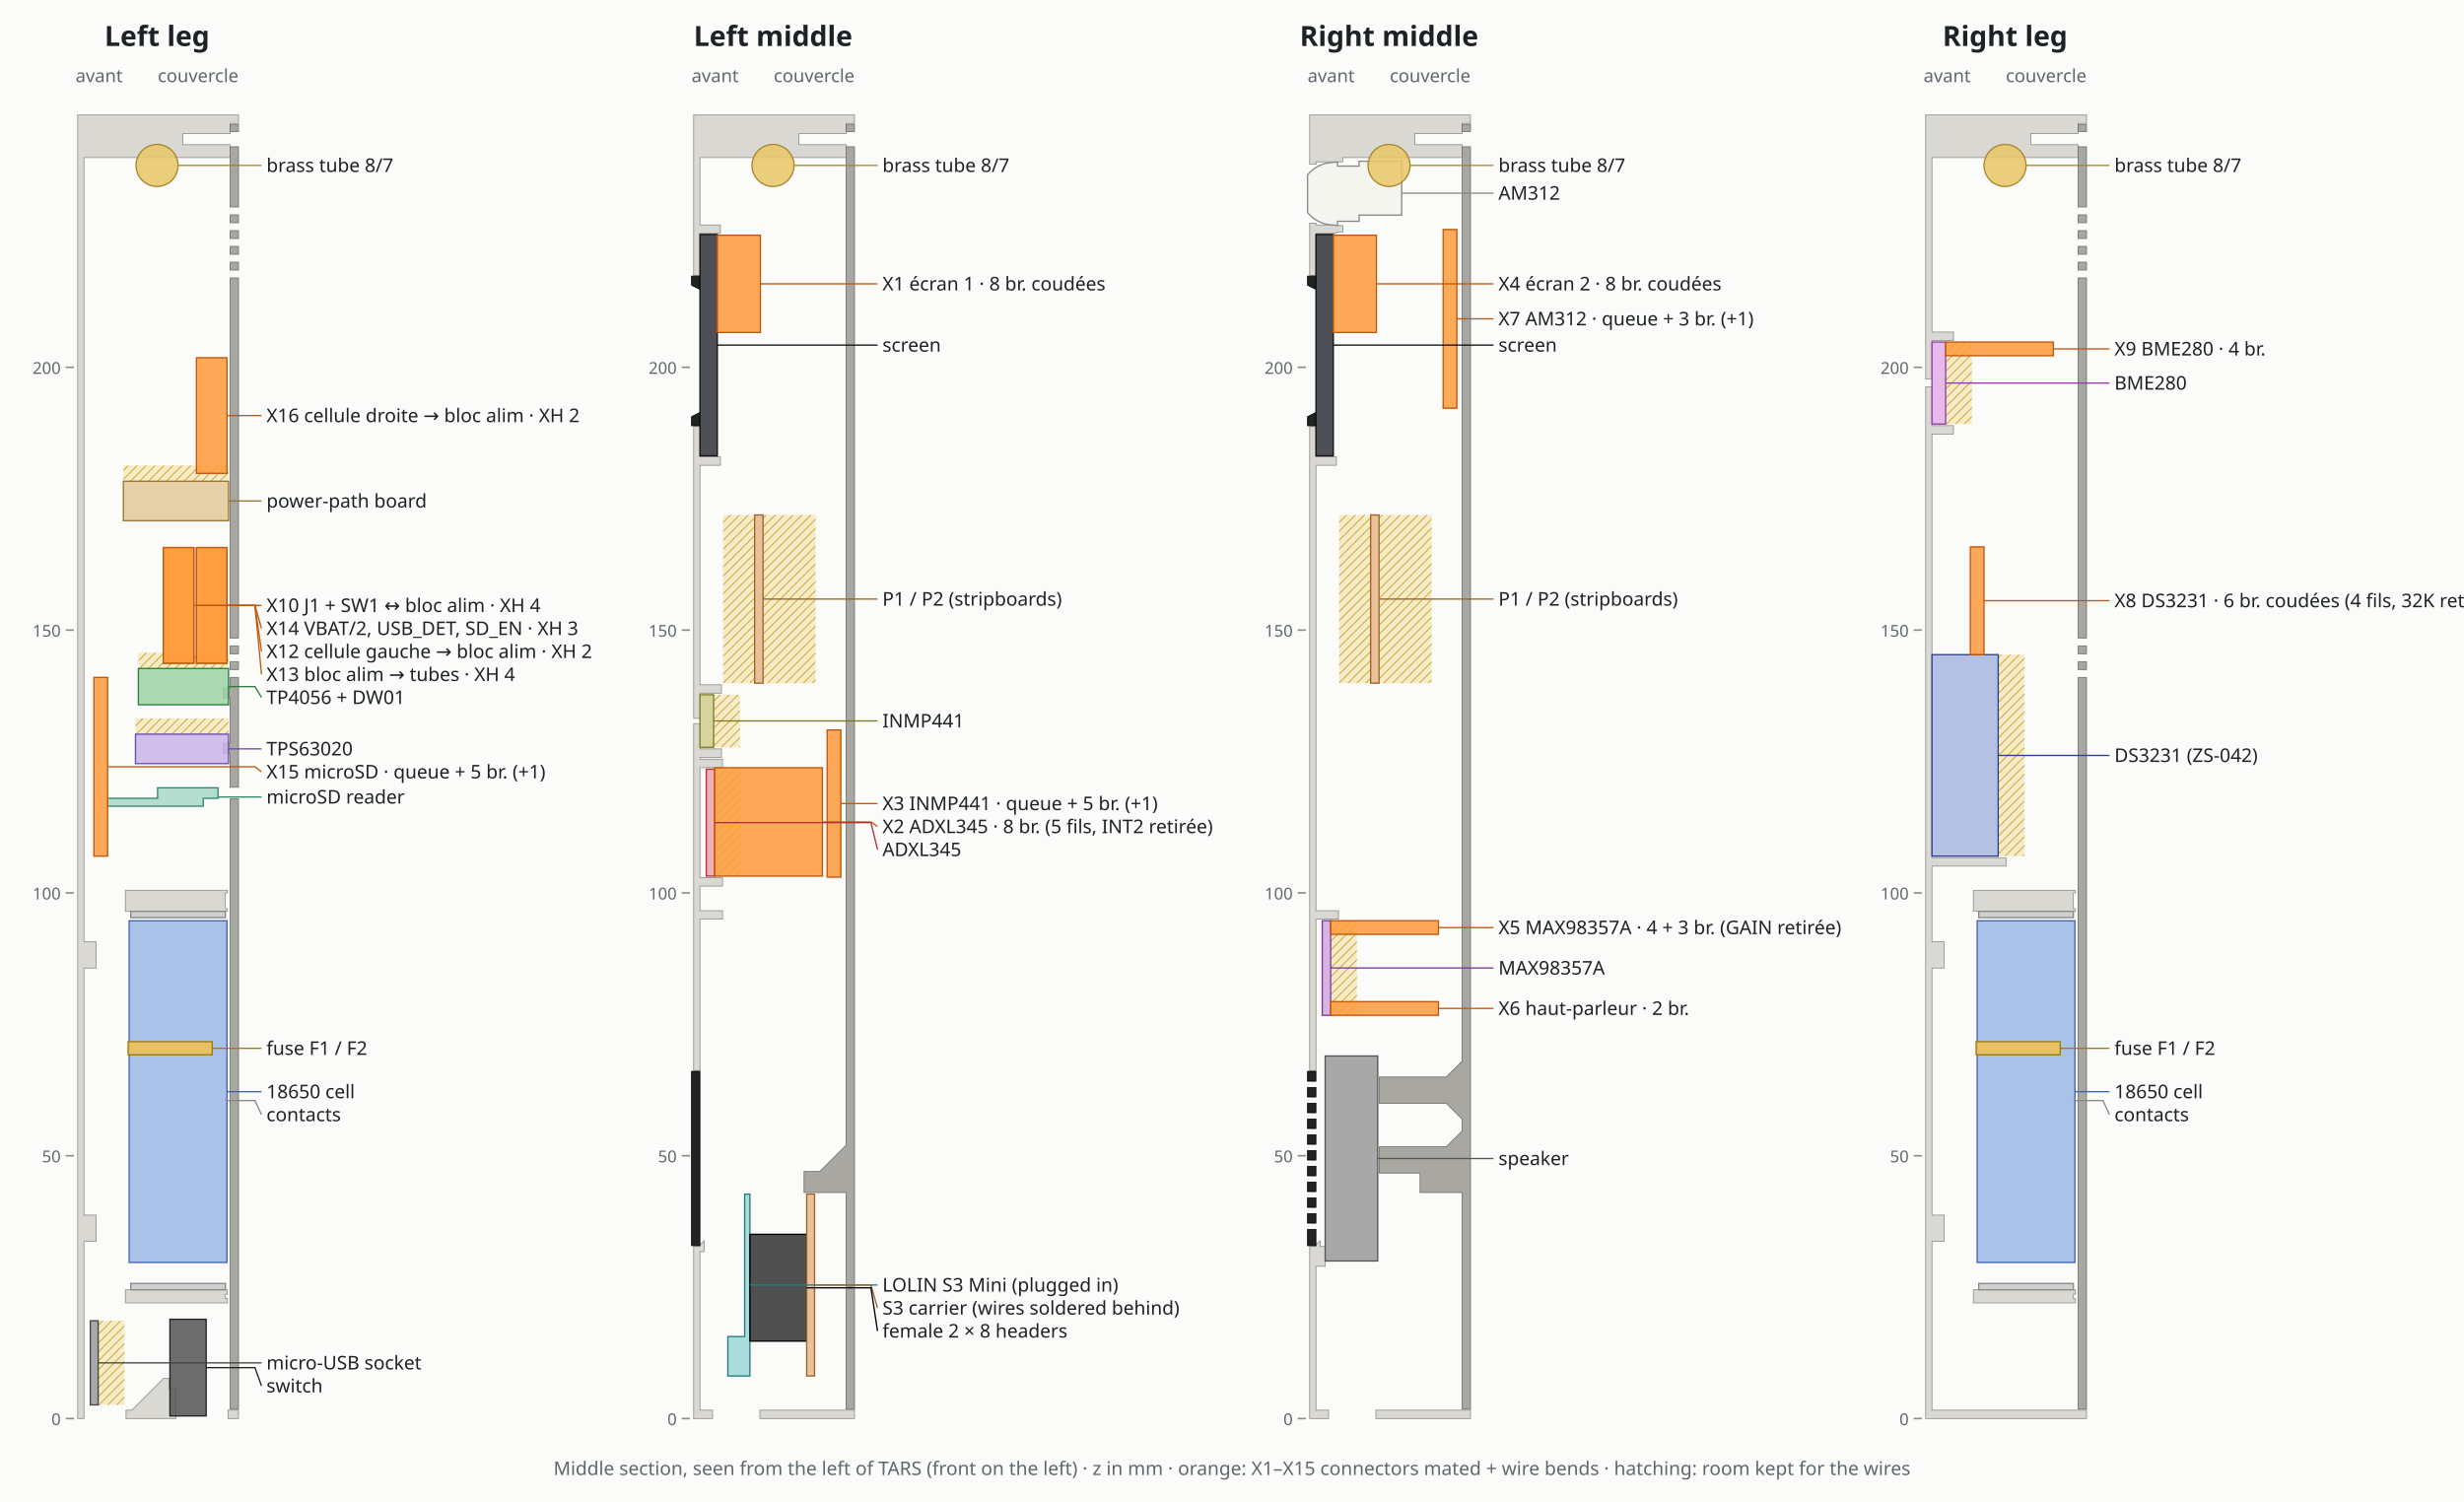
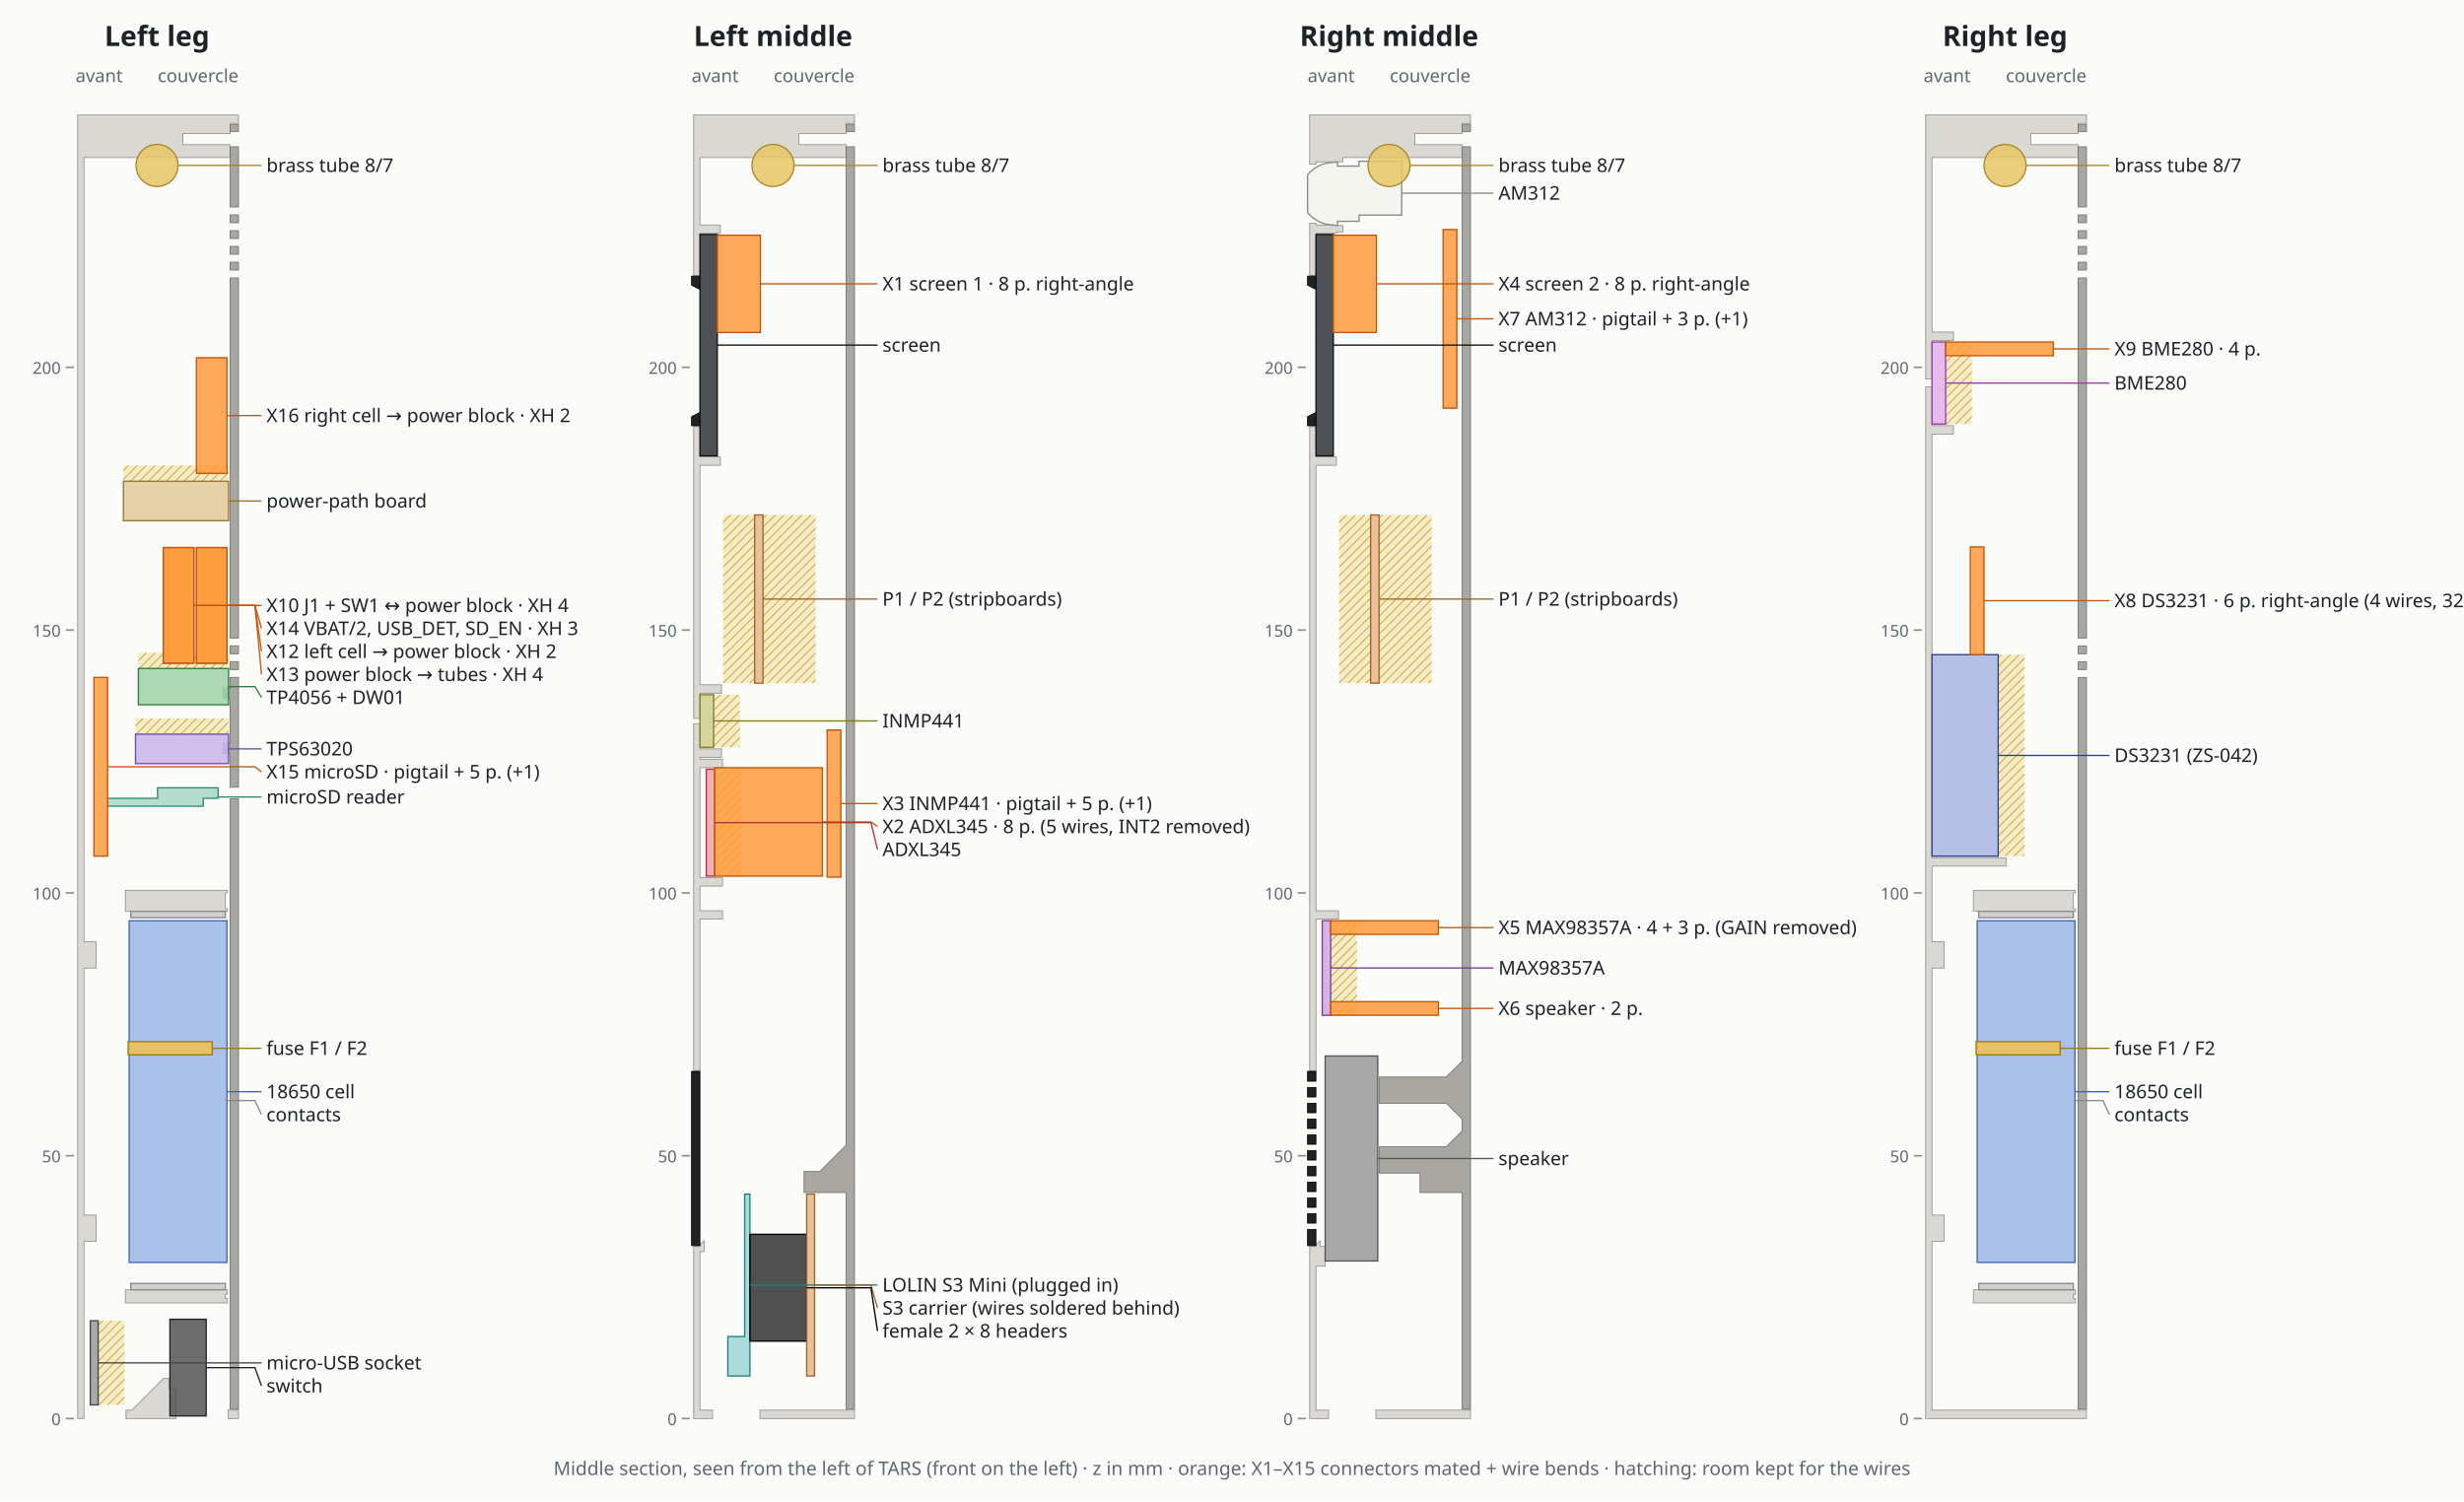
<svg xmlns="http://www.w3.org/2000/svg" viewBox="0 0 1500 914" width="1500" height="914" font-family="IBM Plex Sans, Segoe UI, sans-serif">
  <rect width="1500" height="914" fill="#fbfbf9" />
  <defs>
    <pattern id="hatch" width="1.2" height="1.2" patternUnits="userSpaceOnUse" patternTransform="rotate(45)">
      <rect width="1.2" height="1.2" fill="#f6ebc4" />
      <line x1="0" y1="0" x2="0" y2="1.2" stroke="#c9a640" stroke-width=".35" />
    </pattern>
  </defs>
  <text x="95.6" y="28" font-size="17" font-weight="600" text-anchor="middle" fill="#1d2226">Left leg</text>
  <text x="46" y="50" font-size="11" fill="#5e676d">avant</text>
  <text x="145.2" y="50" font-size="11" text-anchor="end" fill="#5e676d">couvercle</text>
  <g transform="translate(46,863.6) scale(3.2)">
    <path d=" M 0.4,-0 L 1.6,-0 L 1.6,-33.7 L 3.9,-33.7 L 3.9,-38.7 L 1.6,-38.7  L 1.6,-85.7 L 3.9,-85.7 L 3.9,-90.7 L 1.6,-90.7 L 1.6,-239.9 L 29.4,-239.9  L 29.4,-242.35 L 20.4,-242.35 L 20.4,-244.45 L 29.4,-244.45 L 29.4,-246.4 L 31,-246.4  L 31,-248 L 0.4,-248 z M 9.48,-22 L 28.89,-22 L 28.89,-22.85 L 28.5,-22.85 L 28.5,-23.65 L 28.89,-23.65  L 28.89,-24.5 L 9.48,-24.5 z M 9.48,-96.5 L 28.89,-96.5 L 28.89,-97 L 28.5,-97 L 28.5,-100 L 28.89,-100  L 28.89,-100.5 L 9.48,-100.5 z M 9.6,-0 L 19.1,-0 L 19.1,-1.61 L 19.1,-1.61 L 19.1,-5.65 L 17.75,-5.65  L 17.75,-7.64 L 16.75,-7.64 L 16.75,-7.64 L 10.7,-1.6 L 9.6,-1.6 z M 29,-0 L 31,-0 L 31,-1.6 L 29,-1.6 z " fill="#d9d8d3" stroke="#8e8c86" stroke-width="0.15" fill-rule="evenodd" />
    <path d=" M 28.1,-126.5 L 29.4,-126.5 L 29.4,-120.1 L 31,-120.1 L 31,-141 L 29.4,-141  L 29.4,-139 L 28.1,-139 L 28.1,-137 L 29.4,-137 L 29.4,-128.5 L 28.1,-128.5  z M 29.4,-1.8 L 31,-1.8 L 31,-117.9 L 29.4,-117.9 z M 29.4,-142.5 L 31,-142.5 L 31,-144 L 29.4,-144 z M 29.4,-145.5 L 31,-145.5 L 31,-147 L 29.4,-147 z M 29.4,-148.5 L 31,-148.5 L 31,-217 L 29.4,-217 z M 29.4,-218.5 L 31,-218.5 L 31,-220 L 29.4,-220 z M 29.4,-221.5 L 31,-221.5 L 31,-223 L 29.4,-223 z M 29.4,-224.5 L 31,-224.5 L 31,-226 L 29.4,-226 z M 29.4,-227.5 L 31,-227.5 L 31,-229 L 29.4,-229 z M 29.4,-230.5 L 31,-230.5 L 31,-241.95 L 29.4,-241.95 z M 29.4,-244.85 L 31,-244.85 L 31,-246.2 L 29.4,-246.2 z " fill="#a9a7a1" stroke="#6e6c66" stroke-width="0.15" fill-rule="evenodd" />
    <path d=" M 29.1,-181.32 L 9.1,-181.32 L 9.1,-178.32 L 29.1,-178.32 z M 29.1,-145.7 L 11.95,-145.7 L 11.95,-142.7 L 29.1,-142.7 z M 29.1,-133.2 L 11.4,-133.2 L 11.4,-130.2 L 29.1,-130.2 z M 9.3,-18.6 L 4.3,-18.6 L 4.3,-2.6 L 9.3,-2.6 z " fill="url(#hatch)" stroke="none" stroke-width="0.15" fill-rule="evenodd" />
    <path d=" M 28.8,-94.7 L 10.2,-94.7 L 10.2,-29.7 L 28.8,-29.7 z " fill="#9db7e8" fill-opacity=".85" stroke="#3d64b0" stroke-width="0.25" fill-rule="evenodd" />
    <path d=" M 28.5,-96.5 L 10.5,-96.5 L 10.5,-95.3 L 28.5,-95.3 z M 28.5,-25.7 L 10.5,-25.7 L 10.5,-24.5 L 28.5,-24.5 z " fill="#c9c9c9" fill-opacity=".85" stroke="#888" stroke-width="0.25" fill-rule="evenodd" />
    <path d=" M 29.1,-142.7 L 11.95,-142.7 L 11.95,-135.8 L 29.1,-135.8 z " fill="#9fd3a5" fill-opacity=".85" stroke="#2e7d3a" stroke-width="0.25" fill-rule="evenodd" />
    <path d=" M 29.1,-178.32 L 9.1,-178.32 L 9.1,-170.82 L 29.1,-170.82 z " fill="#e3c99a" fill-opacity=".85" stroke="#9a7432" stroke-width="0.25" fill-rule="evenodd" />
    <path d=" M 24.85,-18.89 L 17.95,-18.89 L 17.95,-0.5 L 24.85,-0.5 z " fill="#555" fill-opacity=".85" stroke="#222" stroke-width="0.25" fill-rule="evenodd" />
    <path d=" M 24.3,-118 L 27.1,-118 L 27.1,-120 L 15.6,-120 L 15.6,-118 L 6.1,-118  L 6.1,-116.5 L 24.3,-116.5 z " fill="#a8d8c8" fill-opacity=".85" stroke="#2f8a6c" stroke-width="0.25" fill-rule="evenodd" />
    <path d=" M 29.1,-130.2 L 11.4,-130.2 L 11.4,-124.6 L 29.1,-124.6 z " fill="#c9b5e8" fill-opacity=".85" stroke="#6b4bb0" stroke-width="0.25" fill-rule="evenodd" />
    <path d=" M 26,-71.7 L 10,-71.7 L 10,-69.2 L 26,-69.2 z " fill="#f2c14e" fill-opacity=".85" stroke="#a07a10" stroke-width="0.25" fill-rule="evenodd" />
    <path d=" M 4.3,-18.6 L 2.8,-18.6 L 2.8,-2.6 L 4.3,-2.6 z " fill="#9a9a9a" fill-opacity=".85" stroke="#444" stroke-width="0.25" fill-rule="evenodd" />
    <path d=" M 16.022,-234.434 L 16.535,-234.536 L 17.031,-234.704 L 17.5,-234.936 L 17.935,-235.227 L 18.328,-235.572  L 18.673,-235.965 L 18.964,-236.4 L 19.195,-236.869 L 19.364,-237.365 L 19.466,-237.878 L 19.5,-238.4  L 19.466,-238.922 L 19.364,-239.435 L 19.195,-239.931 L 18.964,-240.4 L 18.673,-240.835 L 18.328,-241.228  L 17.935,-241.573 L 17.5,-241.864 L 17.031,-242.096 L 16.535,-242.264 L 16.022,-242.366 L 15.5,-242.4  L 14.978,-242.366 L 14.465,-242.264 L 13.969,-242.096 L 13.5,-241.864 L 13.065,-241.573 L 12.672,-241.228  L 12.327,-240.835 L 12.036,-240.4 L 11.805,-239.931 L 11.636,-239.435 L 11.534,-238.922 L 11.5,-238.4  L 11.534,-237.878 L 11.636,-237.365 L 11.805,-236.869 L 12.036,-236.4 L 12.327,-235.965 L 12.672,-235.572  L 13.065,-235.227 L 13.5,-234.936 L 13.969,-234.704 L 14.465,-234.536 L 14.978,-234.434 L 15.5,-234.4  z " fill="#e8c766" fill-opacity=".85" stroke="#a8862a" stroke-width="0.25" fill-rule="evenodd" />
    <path d=" M 22.5,-165.7 L 16.7,-165.7 L 16.7,-143.7 L 22.5,-143.7 z " fill="#ff9b3d" fill-opacity=".85" stroke="#c2560a" stroke-width="0.25" fill-rule="evenodd" />
    <path d=" M 28.8,-165.7 L 23,-165.7 L 23,-143.7 L 28.8,-143.7 z " fill="#ff9b3d" fill-opacity=".85" stroke="#c2560a" stroke-width="0.25" fill-rule="evenodd" />
    <path d=" M 28.8,-165.7 L 23,-165.7 L 23,-143.7 L 28.8,-143.7 z " fill="#ff9b3d" fill-opacity=".85" stroke="#c2560a" stroke-width="0.25" fill-rule="evenodd" />
    <path d=" M 22.5,-165.7 L 16.7,-165.7 L 16.7,-143.7 L 22.5,-143.7 z " fill="#ff9b3d" fill-opacity=".85" stroke="#c2560a" stroke-width="0.25" fill-rule="evenodd" />
    <path d=" M 28.8,-201.82 L 23,-201.82 L 23,-179.82 L 28.8,-179.82 z " fill="#ff9b3d" fill-opacity=".85" stroke="#c2560a" stroke-width="0.25" fill-rule="evenodd" />
    <path d=" M 6.1,-141 L 3.5,-141 L 3.5,-107 L 6.1,-107 z " fill="#ff9b3d" fill-opacity=".85" stroke="#c2560a" stroke-width="0.25" fill-rule="evenodd" />
  </g>
  <line x1="40" y1="863.6" x2="45" y2="863.6" stroke="#8e8c86" />
  <text x="37" y="867.6" font-size="10" text-anchor="end" fill="#5e676d">0</text>
  <line x1="40" y1="703.6" x2="45" y2="703.6" stroke="#8e8c86" />
  <text x="37" y="707.6" font-size="10" text-anchor="end" fill="#5e676d">50</text>
  <line x1="40" y1="543.6" x2="45" y2="543.6" stroke="#8e8c86" />
  <text x="37" y="547.6" font-size="10" text-anchor="end" fill="#5e676d">100</text>
  <line x1="40" y1="383.6" x2="45" y2="383.6" stroke="#8e8c86" />
  <text x="37" y="387.6" font-size="10" text-anchor="end" fill="#5e676d">150</text>
  <line x1="40" y1="223.6" x2="45" y2="223.6" stroke="#8e8c86" />
  <text x="37" y="227.6" font-size="10" text-anchor="end" fill="#5e676d">200</text>
  <polyline points="108.4,100.7 155.2,100.7 159.2,100.7" fill="none" stroke="#a8862a" stroke-width=".8" />
  <text x="162.2" y="104.7" font-size="11.5" fill="#1d2226">brass tube 8/7</text>
  <polyline points="138.2,253.0 155.2,253.0 159.2,253.0" fill="none" stroke="#c2560a" stroke-width=".8" />
-   <text x="162.2" y="257.0" font-size="11.5" fill="#1d2226">X16 cellule droite → bloc alim · XH 2</text>
+   <text x="162.2" y="257.0" font-size="11.5" fill="#1d2226">X16 right cell → power block · XH 2</text>
  <polyline points="139.1,305.0 155.2,305.0 159.2,305.0" fill="none" stroke="#9a7432" stroke-width=".8" />
  <text x="162.2" y="309.0" font-size="11.5" fill="#1d2226">power-path board</text>
  <polyline points="118.0,368.6 155.2,368.6 159.2,368.6" fill="none" stroke="#c2560a" stroke-width=".8" />
-   <text x="162.2" y="372.6" font-size="11.5" fill="#1d2226">X10 J1 + SW1 ↔ bloc alim · XH 4</text>
+   <text x="162.2" y="372.6" font-size="11.5" fill="#1d2226">X10 J1 + SW1 ↔ power block · XH 4</text>
  <polyline points="118.0,368.6 155.2,368.6 159.2,382.6" fill="none" stroke="#c2560a" stroke-width=".8" />
  <text x="162.2" y="386.6" font-size="11.5" fill="#1d2226">X14 VBAT/2, USB_DET, SD_EN · XH 3</text>
  <polyline points="138.2,368.6 155.2,368.6 159.2,396.6" fill="none" stroke="#c2560a" stroke-width=".8" />
-   <text x="162.2" y="400.6" font-size="11.5" fill="#1d2226">X12 cellule gauche → bloc alim · XH 2</text>
+   <text x="162.2" y="400.6" font-size="11.5" fill="#1d2226">X12 left cell → power block · XH 2</text>
  <polyline points="138.2,368.6 155.2,368.6 159.2,410.6" fill="none" stroke="#c2560a" stroke-width=".8" />
-   <text x="162.2" y="414.6" font-size="11.5" fill="#1d2226">X13 bloc alim → tubes · XH 4</text>
+   <text x="162.2" y="414.6" font-size="11.5" fill="#1d2226">X13 power block → tubes · XH 4</text>
  <polyline points="139.1,418.0 155.2,418.0 159.2,424.6" fill="none" stroke="#2e7d3a" stroke-width=".8" />
  <text x="162.2" y="428.6" font-size="11.5" fill="#1d2226">TP4056 + DW01</text>
  <polyline points="139.1,455.9 155.2,455.9 159.2,455.9" fill="none" stroke="#6b4bb0" stroke-width=".8" />
  <text x="162.2" y="459.9" font-size="11.5" fill="#1d2226">TPS63020</text>
  <polyline points="65.5,466.8 155.2,466.8 159.2,469.9" fill="none" stroke="#c2560a" stroke-width=".8" />
-   <text x="162.2" y="473.9" font-size="11.5" fill="#1d2226">X15 microSD · queue + 5 br. (+1)</text>
+   <text x="162.2" y="473.9" font-size="11.5" fill="#1d2226">X15 microSD · pigtail + 5 p. (+1)</text>
  <polyline points="132.7,485.2 155.2,485.2 159.2,485.2" fill="none" stroke="#2f8a6c" stroke-width=".8" />
  <text x="162.2" y="489.2" font-size="11.5" fill="#1d2226">microSD reader</text>
  <polyline points="129.2,638.2 155.2,638.2 159.2,638.2" fill="none" stroke="#a07a10" stroke-width=".8" />
  <text x="162.2" y="642.2" font-size="11.5" fill="#1d2226">fuse F1 / F2</text>
  <polyline points="138.2,664.6 155.2,664.6 159.2,664.6" fill="none" stroke="#3d64b0" stroke-width=".8" />
  <text x="162.2" y="668.6" font-size="11.5" fill="#1d2226">18650 cell</text>
  <polyline points="137.2,670.0 155.2,670.0 159.2,678.6" fill="none" stroke="#888" stroke-width=".8" />
  <text x="162.2" y="682.6" font-size="11.5" fill="#1d2226">contacts</text>
  <polyline points="59.8,829.7 155.2,829.7 159.2,829.7" fill="none" stroke="#444" stroke-width=".8" />
  <text x="162.2" y="833.7" font-size="11.5" fill="#1d2226">micro-USB socket</text>
  <polyline points="125.5,832.6 155.2,832.6 159.2,843.7" fill="none" stroke="#222" stroke-width=".8" />
  <text x="162.2" y="847.7" font-size="11.5" fill="#1d2226">switch</text>
  <text x="470.6" y="28" font-size="17" font-weight="600" text-anchor="middle" fill="#1d2226">Left middle</text>
  <text x="421" y="50" font-size="11" fill="#5e676d">avant</text>
  <text x="520.2" y="50" font-size="11" text-anchor="end" fill="#5e676d">couvercle</text>
  <g transform="translate(421,863.6) scale(3.2)">
    <path d=" M 0.4,-0 L 4,-0 L 4,-1.6 L 1.6,-1.6 L 1.6,-31.736 L 2.39,-31.736  L 2.39,-33.836 L 1.6,-33.046 L 1.6,-32.736 L 0.4,-32.736 z M 0.4,-66.216 L 1.6,-66.216 L 1.6,-95.016 L 5.89,-95.016 L 5.89,-96.616 L 1.6,-96.616  L 1.6,-101.3 L 5.89,-101.3 L 5.89,-102.9 L 1.6,-102.9 L 1.6,-123.84 L 5.89,-123.84  L 5.89,-125.44 L 1.6,-125.44 L 1.6,-125.804 L 5.69,-125.804 L 5.69,-127.404 L 1.6,-127.404  L 1.6,-132.204 L 0.4,-132.204 z M 0.4,-133.204 L 1.6,-133.204 L 1.6,-138.004 L 5.69,-138.004 L 5.69,-139.604 L 1.6,-139.604  L 1.6,-181.352 L 5.49,-181.352 L 5.49,-182.952 L 1.6,-182.952 L 1.6,-188.728 L 0.4,-188.728  z M 0.4,-217.496 L 1.6,-217.496 L 1.6,-225.472 L 5.49,-225.472 L 5.49,-227.072 L 1.6,-227.072  L 1.6,-239.9 L 29.4,-239.9 L 29.4,-242.35 L 20.4,-242.35 L 20.4,-244.45 L 29.4,-244.45  L 29.4,-246.4 L 31,-246.4 L 31,-248 L 0.4,-248 z M 13,-0 L 31,-0 L 31,-1.6 L 13,-1.6 z " fill="#d9d8d3" stroke="#8e8c86" stroke-width="0.15" fill-rule="evenodd" />
    <path d=" M 21.4,-43 L 29.4,-43 L 29.4,-1.8 L 31,-1.8 L 31,-241.95 L 29.4,-241.95  L 29.4,-52 L 29.39,-52 L 24.4,-47.01 L 24.4,-47 L 21.4,-47 z M 29.4,-244.85 L 31,-244.85 L 31,-246.2 L 29.4,-246.2 z " fill="#a9a7a1" stroke="#6e6c66" stroke-width="0.15" fill-rule="evenodd" />
    <path d=" M 7.24792e-07,-32.886 L 1.59,-32.886 L 1.59,-66.066 L 7.24792e-07,-66.066 z M 7.24792e-07,-188.878 L 1.59,-188.878 L 1.59,-191.402 L 7.24792e-07,-190.612 z M 7.24792e-07,-215.612 L 1.59,-214.822 L 1.59,-217.346 L 7.24792e-07,-217.346 z " fill="#222" stroke="#000" stroke-width="0.15" fill-rule="evenodd" />
    <path d=" M 12,-171.904 L 6,-171.904 L 6,-139.904 L 12,-139.904 z M 23.6,-171.904 L 13.6,-171.904 L 13.6,-139.904 L 23.6,-139.904 z M 9.2,-137.704 L 4.2,-137.704 L 4.2,-127.704 L 9.2,-127.704 z M 9.4,-123.54 L 4.4,-123.54 L 4.4,-103.2 L 9.4,-103.2 z " fill="url(#hatch)" stroke="none" stroke-width="0.15" fill-rule="evenodd" />
    <path d=" M 4.9,-225.272 L 1.6,-225.272 L 1.6,-183.152 L 4.9,-183.152 z " fill="#30343a" fill-opacity=".85" stroke="#111" stroke-width="0.25" fill-rule="evenodd" />
    <path d=" M 11.1,-42.7 L 10.1,-42.7 L 10.1,-15.6 L 6.9,-15.6 L 6.9,-8.1 L 11.1,-8.1  z " fill="#9ed6d6" fill-opacity=".85" stroke="#1f7f80" stroke-width="0.25" fill-rule="evenodd" />
    <path d=" M 21.9,-35.05 L 11.1,-35.05 L 11.1,-14.73 L 21.9,-14.73 z " fill="#333" fill-opacity=".85" stroke="#000" stroke-width="0.25" fill-rule="evenodd" />
    <path d=" M 23.4,-42.7 L 21.9,-42.7 L 21.9,-8.1 L 23.4,-8.1 z " fill="#e6b98a" fill-opacity=".85" stroke="#a0622a" stroke-width="0.25" fill-rule="evenodd" />
    <path d=" M 13.6,-171.904 L 12,-171.904 L 12,-139.904 L 13.6,-139.904 z " fill="#e6b98a" fill-opacity=".85" stroke="#a0622a" stroke-width="0.25" fill-rule="evenodd" />
    <path d=" M 4.4,-123.54 L 2.8,-123.54 L 2.8,-103.2 L 4.4,-103.2 z " fill="#f0a3a8" fill-opacity=".85" stroke="#b0303b" stroke-width="0.25" fill-rule="evenodd" />
    <path d=" M 4.2,-137.704 L 1.6,-137.704 L 1.6,-127.704 L 4.2,-127.704 z " fill="#cfd08f" fill-opacity=".85" stroke="#7c7d1f" stroke-width="0.25" fill-rule="evenodd" />
    <path d=" M 16.022,-234.434 L 16.535,-234.536 L 17.031,-234.704 L 17.5,-234.936 L 17.935,-235.227 L 18.328,-235.572  L 18.673,-235.965 L 18.964,-236.4 L 19.195,-236.869 L 19.364,-237.365 L 19.466,-237.878 L 19.5,-238.4  L 19.466,-238.922 L 19.364,-239.435 L 19.195,-239.931 L 18.964,-240.4 L 18.673,-240.835 L 18.328,-241.228  L 17.935,-241.573 L 17.5,-241.864 L 17.031,-242.096 L 16.535,-242.264 L 16.022,-242.366 L 15.5,-242.4  L 14.978,-242.366 L 14.465,-242.264 L 13.969,-242.096 L 13.5,-241.864 L 13.065,-241.573 L 12.672,-241.228  L 12.327,-240.835 L 12.036,-240.4 L 11.805,-239.931 L 11.636,-239.435 L 11.534,-238.922 L 11.5,-238.4  L 11.534,-237.878 L 11.636,-237.365 L 11.805,-236.869 L 12.036,-236.4 L 12.327,-235.965 L 12.672,-235.572  L 13.065,-235.227 L 13.5,-234.936 L 13.969,-234.704 L 14.465,-234.536 L 14.978,-234.434 L 15.5,-234.4  z " fill="#e8c766" fill-opacity=".85" stroke="#a8862a" stroke-width="0.25" fill-rule="evenodd" />
    <path d=" M 13.1,-225.122 L 4.9,-225.122 L 4.9,-206.622 L 13.1,-206.622 z " fill="#ff9b3d" fill-opacity=".85" stroke="#c2560a" stroke-width="0.25" fill-rule="evenodd" />
    <path d=" M 24.9,-123.82 L 4.4,-123.82 L 4.4,-103.2 L 24.9,-103.2 z " fill="#ff9b3d" fill-opacity=".85" stroke="#c2560a" stroke-width="0.25" fill-rule="evenodd" />
    <path d=" M 28.4,-131 L 25.8,-131 L 25.8,-103 L 28.4,-103 z " fill="#ff9b3d" fill-opacity=".85" stroke="#c2560a" stroke-width="0.25" fill-rule="evenodd" />
  </g>
  <line x1="415" y1="863.6" x2="420" y2="863.6" stroke="#8e8c86" />
  <text x="412" y="867.6" font-size="10" text-anchor="end" fill="#5e676d">0</text>
  <line x1="415" y1="703.6" x2="420" y2="703.6" stroke="#8e8c86" />
  <text x="412" y="707.6" font-size="10" text-anchor="end" fill="#5e676d">50</text>
  <line x1="415" y1="543.6" x2="420" y2="543.6" stroke="#8e8c86" />
  <text x="412" y="547.6" font-size="10" text-anchor="end" fill="#5e676d">100</text>
  <line x1="415" y1="383.6" x2="420" y2="383.6" stroke="#8e8c86" />
  <text x="412" y="387.6" font-size="10" text-anchor="end" fill="#5e676d">150</text>
  <line x1="415" y1="223.6" x2="420" y2="223.6" stroke="#8e8c86" />
  <text x="412" y="227.6" font-size="10" text-anchor="end" fill="#5e676d">200</text>
  <polyline points="483.4,100.7 530.2,100.7 534.2,100.7" fill="none" stroke="#a8862a" stroke-width=".8" />
  <text x="537.2" y="104.7" font-size="11.5" fill="#1d2226">brass tube 8/7</text>
  <polyline points="462.9,172.8 530.2,172.8 534.2,172.8" fill="none" stroke="#c2560a" stroke-width=".8" />
-   <text x="537.2" y="176.8" font-size="11.5" fill="#1d2226">X1 écran 1 · 8 br. coudées</text>
+   <text x="537.2" y="176.8" font-size="11.5" fill="#1d2226">X1 screen 1 · 8 p. right-angle</text>
  <polyline points="436.7,210.1 530.2,210.1 534.2,210.1" fill="none" stroke="#111" stroke-width=".8" />
  <text x="537.2" y="214.1" font-size="11.5" fill="#1d2226">screen</text>
  <polyline points="464.5,364.7 530.2,364.7 534.2,364.7" fill="none" stroke="#a0622a" stroke-width=".8" />
  <text x="537.2" y="368.7" font-size="11.5" fill="#1d2226">P1 / P2 (stripboards)</text>
  <polyline points="434.4,438.9 530.2,438.9 534.2,438.9" fill="none" stroke="#7c7d1f" stroke-width=".8" />
  <text x="537.2" y="442.9" font-size="11.5" fill="#1d2226">INMP441</text>
  <polyline points="511.9,489.2 530.2,489.2 534.2,489.2" fill="none" stroke="#c2560a" stroke-width=".8" />
-   <text x="537.2" y="493.2" font-size="11.5" fill="#1d2226">X3 INMP441 · queue + 5 br. (+1)</text>
+   <text x="537.2" y="493.2" font-size="11.5" fill="#1d2226">X3 INMP441 · pigtail + 5 p. (+1)</text>
  <polyline points="500.7,500.4 530.2,500.4 534.2,503.2" fill="none" stroke="#c2560a" stroke-width=".8" />
-   <text x="537.2" y="507.2" font-size="11.5" fill="#1d2226">X2 ADXL345 · 8 br. (5 fils, INT2 retirée)</text>
+   <text x="537.2" y="507.2" font-size="11.5" fill="#1d2226">X2 ADXL345 · 8 p. (5 wires, INT2 removed)</text>
  <polyline points="435.1,500.8 530.2,500.8 534.2,517.2" fill="none" stroke="#b0303b" stroke-width=".8" />
  <text x="537.2" y="521.2" font-size="11.5" fill="#1d2226">ADXL345</text>
  <polyline points="456.5,782.3 530.2,782.3 534.2,782.3" fill="none" stroke="#1f7f80" stroke-width=".8" />
  <text x="537.2" y="786.3" font-size="11.5" fill="#1d2226">LOLIN S3 Mini (plugged in)</text>
  <polyline points="495.9,782.3 530.2,782.3 534.2,796.3" fill="none" stroke="#a0622a" stroke-width=".8" />
  <text x="537.2" y="800.3" font-size="11.5" fill="#1d2226">S3 carrier (wires soldered behind)</text>
  <polyline points="491.1,784.0 530.2,784.0 534.2,810.3" fill="none" stroke="#000" stroke-width=".8" />
  <text x="537.2" y="814.3" font-size="11.5" fill="#1d2226">female 2 × 8 headers</text>
  <text x="845.6" y="28" font-size="17" font-weight="600" text-anchor="middle" fill="#1d2226">Right middle</text>
  <text x="796" y="50" font-size="11" fill="#5e676d">avant</text>
  <text x="895.2" y="50" font-size="11" text-anchor="end" fill="#5e676d">couvercle</text>
  <g transform="translate(796,863.6) scale(3.2)">
    <path d=" M 0.4,-0 L 4,-0 L 4,-1.6 L 1.6,-1.6 L 1.6,-28.976 L 3.35,-28.976  L 3.35,-32.736 L 2.39,-32.736 L 2.39,-33.836 L 1.6,-33.046 L 1.6,-32.736 L 0.4,-32.736  z M 0.4,-66.216 L 1.6,-66.216 L 1.6,-95.016 L 5.89,-95.016 L 5.89,-96.616 L 1.6,-96.616  L 1.6,-181.352 L 5.49,-181.352 L 5.49,-182.952 L 1.6,-182.952 L 1.6,-188.728 L 0.4,-188.728  z M 0.4,-217.496 L 1.6,-217.496 L 1.6,-225.472 L 5.49,-225.472 L 5.49,-225.743 L 6.7,-225.743  L 6.7,-226.964 L 5.49,-226.964 L 5.49,-227.072 L 1.6,-227.072 L 1.6,-227.422 L 0.4,-227.422  z M 0.4,-238.625 L 1.6,-238.625 L 1.6,-239.083 L 6.7,-239.083 L 6.7,-239.9 L 29.4,-239.9  L 29.4,-242.35 L 20.4,-242.35 L 20.4,-244.45 L 29.4,-244.45 L 29.4,-246.4 L 31,-246.4  L 31,-248 L 0.4,-248 z M 13,-0 L 31,-0 L 31,-1.6 L 13,-1.6 z " fill="#d9d8d3" stroke="#8e8c86" stroke-width="0.15" fill-rule="evenodd" />
    <path d=" M 13.65,-46.7 L 21.4,-46.7 L 21.4,-43 L 29.4,-43 L 29.4,-1.8 L 31,-1.8  L 31,-241.95 L 29.4,-241.95 L 29.4,-67.976 L 29.39,-67.976 L 26.4,-64.986 L 26.4,-64.976  L 13.65,-64.976 L 13.65,-59.976 L 26.4,-59.976 L 26.4,-59.966 L 29.39,-56.976 L 29.4,-56.976  L 29.4,-54.7 L 29.39,-54.7 L 26.4,-51.71 L 26.4,-51.7 L 13.65,-51.7 z M 29.4,-244.85 L 31,-244.85 L 31,-246.2 L 29.4,-246.2 z " fill="#a9a7a1" stroke="#6e6c66" stroke-width="0.15" fill-rule="evenodd" />
    <path d=" M 7.24792e-07,-32.886 L 1.59,-32.886 L 1.59,-35.976 L 7.24792e-07,-35.976 z M 7.24792e-07,-37.176 L 1.59,-37.176 L 1.59,-38.976 L 7.24792e-07,-38.976 z M 7.24792e-07,-40.176 L 1.59,-40.176 L 1.59,-41.976 L 7.24792e-07,-41.976 z M 7.24792e-07,-43.176 L 1.59,-43.176 L 1.59,-44.976 L 7.24792e-07,-44.976 z M 7.24792e-07,-46.176 L 1.59,-46.176 L 1.59,-47.976 L 7.24792e-07,-47.976 z M 7.24792e-07,-49.176 L 1.59,-49.176 L 1.59,-50.976 L 7.24792e-07,-50.976 z M 7.24792e-07,-52.176 L 1.59,-52.176 L 1.59,-53.976 L 7.24792e-07,-53.976 z M 7.24792e-07,-55.176 L 1.59,-55.176 L 1.59,-56.976 L 7.24792e-07,-56.976 z M 7.24792e-07,-58.176 L 1.59,-58.176 L 1.59,-59.976 L 7.24792e-07,-59.976 z M 7.24792e-07,-61.176 L 1.59,-61.176 L 1.59,-62.976 L 7.24792e-07,-62.976 z M 7.24792e-07,-64.176 L 1.59,-64.176 L 1.59,-66.066 L 7.24792e-07,-66.066 z M 7.24792e-07,-188.878 L 1.59,-188.878 L 1.59,-191.402 L 7.24792e-07,-190.612 z M 7.24792e-07,-215.612 L 1.59,-214.822 L 1.59,-217.346 L 7.24792e-07,-217.346 z " fill="#222" stroke="#000" stroke-width="0.15" fill-rule="evenodd" />
    <path d=" M 12,-171.904 L 6,-171.904 L 6,-139.904 L 12,-139.904 z M 23.6,-171.904 L 13.6,-171.904 L 13.6,-139.904 L 23.6,-139.904 z M 9.4,-94.716 L 4.4,-94.716 L 4.4,-76.716 L 9.4,-76.716 z " fill="url(#hatch)" stroke="none" stroke-width="0.15" fill-rule="evenodd" />
    <path d=" M 4.9,-225.272 L 1.6,-225.272 L 1.6,-183.152 L 4.9,-183.152 z " fill="#30343a" fill-opacity=".85" stroke="#111" stroke-width="0.25" fill-rule="evenodd" />
    <path d=" M 13.6,-171.904 L 12,-171.904 L 12,-139.904 L 13.6,-139.904 z " fill="#e6b98a" fill-opacity=".85" stroke="#a0622a" stroke-width="0.25" fill-rule="evenodd" />
    <path d=" M 13.35,-68.976 L 3.35,-68.976 L 3.35,-29.976 L 13.35,-29.976 z " fill="#9a9a9a" fill-opacity=".85" stroke="#555" stroke-width="0.25" fill-rule="evenodd" />
    <path d=" M 4.4,-94.716 L 2.8,-94.716 L 2.8,-76.716 L 4.4,-76.716 z " fill="#d2a8e3" fill-opacity=".85" stroke="#7b3a99" stroke-width="0.25" fill-rule="evenodd" />
    <path d=" M 5.7,-227.773 L 9.8,-227.773 L 9.8,-228.949 L 17.9,-228.949 L 17.9,-239.199 L 9.8,-239.199  L 9.8,-238.273 L 5.7,-238.273 L 5.7,-239.023 L 5.2,-239.023 L 3.534,-238.821 L 2.864,-238.619  L 2.364,-238.417 L 1.954,-238.215 L 1.604,-238.013 L 1.297,-237.811 L 1.024,-237.609 L 0.779,-237.407  L 0.556,-237.205 L 0.354,-237.003 L 0.169,-236.801 L 0,-236.598 L 0,-229.449 L 0.169,-229.246  L 0.354,-229.044 L 0.556,-228.842 L 0.779,-228.64 L 1.024,-228.438 L 1.297,-228.236 L 1.604,-228.034  L 1.954,-227.832 L 2.364,-227.63 L 2.864,-227.428 L 3.534,-227.226 L 5.2,-227.023 L 5.7,-227.023  z " fill="#f4f4ee" fill-opacity=".85" stroke="#888" stroke-width="0.25" fill-rule="evenodd" />
    <path d=" M 16.022,-234.434 L 16.535,-234.536 L 17.031,-234.704 L 17.5,-234.936 L 17.935,-235.227 L 18.328,-235.572  L 18.673,-235.965 L 18.964,-236.4 L 19.195,-236.869 L 19.364,-237.365 L 19.466,-237.878 L 19.5,-238.4  L 19.466,-238.922 L 19.364,-239.435 L 19.195,-239.931 L 18.964,-240.4 L 18.673,-240.835 L 18.328,-241.228  L 17.935,-241.573 L 17.5,-241.864 L 17.031,-242.096 L 16.535,-242.264 L 16.022,-242.366 L 15.5,-242.4  L 14.978,-242.366 L 14.465,-242.264 L 13.969,-242.096 L 13.5,-241.864 L 13.065,-241.573 L 12.672,-241.228  L 12.327,-240.835 L 12.036,-240.4 L 11.805,-239.931 L 11.636,-239.435 L 11.534,-238.922 L 11.5,-238.4  L 11.534,-237.878 L 11.636,-237.365 L 11.805,-236.869 L 12.036,-236.4 L 12.327,-235.965 L 12.672,-235.572  L 13.065,-235.227 L 13.5,-234.936 L 13.969,-234.704 L 14.465,-234.536 L 14.978,-234.434 L 15.5,-234.4  z " fill="#e8c766" fill-opacity=".85" stroke="#a8862a" stroke-width="0.25" fill-rule="evenodd" />
    <path d=" M 13.1,-225.122 L 4.9,-225.122 L 4.9,-206.622 L 13.1,-206.622 z " fill="#ff9b3d" fill-opacity=".85" stroke="#c2560a" stroke-width="0.25" fill-rule="evenodd" />
    <path d=" M 24.9,-94.716 L 4.4,-94.716 L 4.4,-92.116 L 24.9,-92.116 z " fill="#ff9b3d" fill-opacity=".85" stroke="#c2560a" stroke-width="0.25" fill-rule="evenodd" />
    <path d=" M 24.9,-79.316 L 4.4,-79.316 L 4.4,-76.716 L 24.9,-76.716 z " fill="#ff9b3d" fill-opacity=".85" stroke="#c2560a" stroke-width="0.25" fill-rule="evenodd" />
    <path d=" M 28.4,-226.212 L 25.8,-226.212 L 25.8,-192.212 L 28.4,-192.212 z " fill="#ff9b3d" fill-opacity=".85" stroke="#c2560a" stroke-width="0.25" fill-rule="evenodd" />
  </g>
  <line x1="790" y1="863.6" x2="795" y2="863.6" stroke="#8e8c86" />
  <text x="787" y="867.6" font-size="10" text-anchor="end" fill="#5e676d">0</text>
  <line x1="790" y1="703.6" x2="795" y2="703.6" stroke="#8e8c86" />
  <text x="787" y="707.6" font-size="10" text-anchor="end" fill="#5e676d">50</text>
  <line x1="790" y1="543.6" x2="795" y2="543.6" stroke="#8e8c86" />
  <text x="787" y="547.6" font-size="10" text-anchor="end" fill="#5e676d">100</text>
  <line x1="790" y1="383.6" x2="795" y2="383.6" stroke="#8e8c86" />
  <text x="787" y="387.6" font-size="10" text-anchor="end" fill="#5e676d">150</text>
  <line x1="790" y1="223.6" x2="795" y2="223.6" stroke="#8e8c86" />
  <text x="787" y="227.6" font-size="10" text-anchor="end" fill="#5e676d">200</text>
  <polyline points="858.4,100.7 905.2,100.7 909.2,100.7" fill="none" stroke="#a8862a" stroke-width=".8" />
  <text x="912.2" y="104.7" font-size="11.5" fill="#1d2226">brass tube 8/7</text>
  <polyline points="853.3,117.6 905.2,117.6 909.2,117.6" fill="none" stroke="#888" stroke-width=".8" />
  <text x="912.2" y="121.6" font-size="11.5" fill="#1d2226">AM312</text>
  <polyline points="837.9,172.8 905.2,172.8 909.2,172.8" fill="none" stroke="#c2560a" stroke-width=".8" />
-   <text x="912.2" y="176.8" font-size="11.5" fill="#1d2226">X4 écran 2 · 8 br. coudées</text>
+   <text x="912.2" y="176.8" font-size="11.5" fill="#1d2226">X4 screen 2 · 8 p. right-angle</text>
  <polyline points="886.9,194.1 905.2,194.1 909.2,194.1" fill="none" stroke="#c2560a" stroke-width=".8" />
-   <text x="912.2" y="198.1" font-size="11.5" fill="#1d2226">X7 AM312 · queue + 3 br. (+1)</text>
+   <text x="912.2" y="198.1" font-size="11.5" fill="#1d2226">X7 AM312 · pigtail + 3 p. (+1)</text>
  <polyline points="811.7,210.1 905.2,210.1 909.2,210.1" fill="none" stroke="#111" stroke-width=".8" />
  <text x="912.2" y="214.1" font-size="11.5" fill="#1d2226">screen</text>
  <polyline points="839.5,364.7 905.2,364.7 909.2,364.7" fill="none" stroke="#a0622a" stroke-width=".8" />
  <text x="912.2" y="368.7" font-size="11.5" fill="#1d2226">P1 / P2 (stripboards)</text>
  <polyline points="875.7,564.7 905.2,564.7 909.2,564.7" fill="none" stroke="#c2560a" stroke-width=".8" />
-   <text x="912.2" y="568.7" font-size="11.5" fill="#1d2226">X5 MAX98357A · 4 + 3 br. (GAIN retirée)</text>
+   <text x="912.2" y="568.7" font-size="11.5" fill="#1d2226">X5 MAX98357A · 4 + 3 p. (GAIN removed)</text>
  <polyline points="810.1,589.3 905.2,589.3 909.2,589.3" fill="none" stroke="#7b3a99" stroke-width=".8" />
  <text x="912.2" y="593.3" font-size="11.5" fill="#1d2226">MAX98357A</text>
  <polyline points="875.7,613.9 905.2,613.9 909.2,613.9" fill="none" stroke="#c2560a" stroke-width=".8" />
-   <text x="912.2" y="617.9" font-size="11.5" fill="#1d2226">X6 haut-parleur · 2 br.</text>
+   <text x="912.2" y="617.9" font-size="11.5" fill="#1d2226">X6 speaker · 2 p.</text>
  <polyline points="838.7,705.3 905.2,705.3 909.2,705.3" fill="none" stroke="#555" stroke-width=".8" />
  <text x="912.2" y="709.3" font-size="11.5" fill="#1d2226">speaker</text>
  <text x="1220.6" y="28" font-size="17" font-weight="600" text-anchor="middle" fill="#1d2226">Right leg</text>
  <text x="1171" y="50" font-size="11" fill="#5e676d">avant</text>
  <text x="1270.2" y="50" font-size="11" text-anchor="end" fill="#5e676d">couvercle</text>
  <g transform="translate(1171,863.6) scale(3.2)">
    <path d=" M 0.4,-0 L 31,-0 L 31,-1.6 L 1.6,-1.6 L 1.6,-33.7 L 3.9,-33.7  L 3.9,-38.7 L 1.6,-38.7 L 1.6,-85.7 L 3.9,-85.7 L 3.9,-90.7 L 1.6,-90.7  L 1.6,-105.1 L 15.69,-105.1 L 15.69,-106.7 L 1.6,-106.7 L 1.6,-187.3 L 5.69,-187.3  L 5.69,-188.9 L 1.6,-188.9 L 1.6,-196.25 L 0.4,-196.25 z M 0.4,-197.75 L 1.6,-197.75 L 1.6,-205.1 L 5.69,-205.1 L 5.69,-206.7 L 1.6,-206.7  L 1.6,-239.9 L 29.4,-239.9 L 29.4,-242.35 L 20.4,-242.35 L 20.4,-244.45 L 29.4,-244.45  L 29.4,-246.4 L 31,-246.4 L 31,-248 L 0.4,-248 z M 9.48,-22 L 28.89,-22 L 28.89,-22.85 L 28.5,-22.85 L 28.5,-23.65 L 28.89,-23.65  L 28.89,-24.5 L 9.48,-24.5 z M 9.48,-96.5 L 28.89,-96.5 L 28.89,-97 L 28.5,-97 L 28.5,-100 L 28.89,-100  L 28.89,-100.5 L 9.48,-100.5 z " fill="#d9d8d3" stroke="#8e8c86" stroke-width="0.15" fill-rule="evenodd" />
    <path d=" M 29.4,-1.8 L 31,-1.8 L 31,-141 L 29.4,-141 z M 29.4,-142.5 L 31,-142.5 L 31,-144 L 29.4,-144 z M 29.4,-145.5 L 31,-145.5 L 31,-147 L 29.4,-147 z M 29.4,-148.5 L 31,-148.5 L 31,-217 L 29.4,-217 z M 29.4,-218.5 L 31,-218.5 L 31,-220 L 29.4,-220 z M 29.4,-221.5 L 31,-221.5 L 31,-223 L 29.4,-223 z M 29.4,-224.5 L 31,-224.5 L 31,-226 L 29.4,-226 z M 29.4,-227.5 L 31,-227.5 L 31,-229 L 29.4,-229 z M 29.4,-230.5 L 31,-230.5 L 31,-241.95 L 29.4,-241.95 z M 29.4,-244.85 L 31,-244.85 L 31,-246.2 L 29.4,-246.2 z " fill="#a9a7a1" stroke="#6e6c66" stroke-width="0.15" fill-rule="evenodd" />
    <path d=" M 9.2,-204.8 L 4.2,-204.8 L 4.2,-189.2 L 9.2,-189.2 z M 19.2,-145.33 L 14.2,-145.33 L 14.2,-107 L 19.2,-107 z " fill="url(#hatch)" stroke="none" stroke-width="0.15" fill-rule="evenodd" />
    <path d=" M 28.8,-94.7 L 10.2,-94.7 L 10.2,-29.7 L 28.8,-29.7 z " fill="#9db7e8" fill-opacity=".85" stroke="#3d64b0" stroke-width="0.25" fill-rule="evenodd" />
    <path d=" M 28.5,-96.5 L 10.5,-96.5 L 10.5,-95.3 L 28.5,-95.3 z M 28.5,-25.7 L 10.5,-25.7 L 10.5,-24.5 L 28.5,-24.5 z " fill="#c9c9c9" fill-opacity=".85" stroke="#888" stroke-width="0.25" fill-rule="evenodd" />
    <path d=" M 26,-71.7 L 10,-71.7 L 10,-69.2 L 26,-69.2 z " fill="#f2c14e" fill-opacity=".85" stroke="#a07a10" stroke-width="0.25" fill-rule="evenodd" />
    <path d=" M 14.2,-145.33 L 1.6,-145.33 L 1.6,-107 L 14.2,-107 z " fill="#a9b7e0" fill-opacity=".85" stroke="#2c3f8a" stroke-width="0.25" fill-rule="evenodd" />
    <path d=" M 4.2,-204.8 L 1.6,-204.8 L 1.6,-189.2 L 4.2,-189.2 z " fill="#e0b0e8" fill-opacity=".85" stroke="#9a3aa8" stroke-width="0.25" fill-rule="evenodd" />
    <path d=" M 16.022,-234.434 L 16.535,-234.536 L 17.031,-234.704 L 17.5,-234.936 L 17.935,-235.227 L 18.328,-235.572  L 18.673,-235.965 L 18.964,-236.4 L 19.195,-236.869 L 19.364,-237.365 L 19.466,-237.878 L 19.5,-238.4  L 19.466,-238.922 L 19.364,-239.435 L 19.195,-239.931 L 18.964,-240.4 L 18.673,-240.835 L 18.328,-241.228  L 17.935,-241.573 L 17.5,-241.864 L 17.031,-242.096 L 16.535,-242.264 L 16.022,-242.366 L 15.5,-242.4  L 14.978,-242.366 L 14.465,-242.264 L 13.969,-242.096 L 13.5,-241.864 L 13.065,-241.573 L 12.672,-241.228  L 12.327,-240.835 L 12.036,-240.4 L 11.805,-239.931 L 11.636,-239.435 L 11.534,-238.922 L 11.5,-238.4  L 11.534,-237.878 L 11.636,-237.365 L 11.805,-236.869 L 12.036,-236.4 L 12.327,-235.965 L 12.672,-235.572  L 13.065,-235.227 L 13.5,-234.936 L 13.969,-234.704 L 14.465,-234.536 L 14.978,-234.434 L 15.5,-234.4  z " fill="#e8c766" fill-opacity=".85" stroke="#a8862a" stroke-width="0.25" fill-rule="evenodd" />
    <path d=" M 11.5,-165.83 L 8.9,-165.83 L 8.9,-145.33 L 11.5,-145.33 z " fill="#ff9b3d" fill-opacity=".85" stroke="#c2560a" stroke-width="0.25" fill-rule="evenodd" />
    <path d=" M 24.7,-204.8 L 4.2,-204.8 L 4.2,-202.2 L 24.7,-202.2 z " fill="#ff9b3d" fill-opacity=".85" stroke="#c2560a" stroke-width="0.25" fill-rule="evenodd" />
  </g>
  <line x1="1165" y1="863.6" x2="1170" y2="863.6" stroke="#8e8c86" />
  <text x="1162" y="867.6" font-size="10" text-anchor="end" fill="#5e676d">0</text>
  <line x1="1165" y1="703.6" x2="1170" y2="703.6" stroke="#8e8c86" />
  <text x="1162" y="707.6" font-size="10" text-anchor="end" fill="#5e676d">50</text>
  <line x1="1165" y1="543.6" x2="1170" y2="543.6" stroke="#8e8c86" />
  <text x="1162" y="547.6" font-size="10" text-anchor="end" fill="#5e676d">100</text>
  <line x1="1165" y1="383.6" x2="1170" y2="383.6" stroke="#8e8c86" />
  <text x="1162" y="387.6" font-size="10" text-anchor="end" fill="#5e676d">150</text>
  <line x1="1165" y1="223.6" x2="1170" y2="223.6" stroke="#8e8c86" />
  <text x="1162" y="227.6" font-size="10" text-anchor="end" fill="#5e676d">200</text>
  <polyline points="1233.4,100.7 1280.2,100.7 1284.2,100.7" fill="none" stroke="#a8862a" stroke-width=".8" />
  <text x="1287.2" y="104.7" font-size="11.5" fill="#1d2226">brass tube 8/7</text>
  <polyline points="1250.0,212.4 1280.2,212.4 1284.2,212.4" fill="none" stroke="#c2560a" stroke-width=".8" />
-   <text x="1287.2" y="216.4" font-size="11.5" fill="#1d2226">X9 BME280 · 4 br.</text>
+   <text x="1287.2" y="216.4" font-size="11.5" fill="#1d2226">X9 BME280 · 4 p.</text>
  <polyline points="1184.4,233.2 1280.2,233.2 1284.2,233.2" fill="none" stroke="#9a3aa8" stroke-width=".8" />
  <text x="1287.2" y="237.2" font-size="11.5" fill="#1d2226">BME280</text>
  <polyline points="1207.8,365.7 1280.2,365.7 1284.2,365.7" fill="none" stroke="#c2560a" stroke-width=".8" />
-   <text x="1287.2" y="369.7" font-size="11.5" fill="#1d2226">X8 DS3231 · 6 br. coudées (4 fils, 32K retirée)</text>
+   <text x="1287.2" y="369.7" font-size="11.5" fill="#1d2226">X8 DS3231 · 6 p. right-angle (4 wires, 32K removed)</text>
  <polyline points="1216.4,459.9 1280.2,459.9 1284.2,459.9" fill="none" stroke="#2c3f8a" stroke-width=".8" />
  <text x="1287.2" y="463.9" font-size="11.5" fill="#1d2226">DS3231 (ZS-042)</text>
  <polyline points="1254.2,638.2 1280.2,638.2 1284.2,638.2" fill="none" stroke="#a07a10" stroke-width=".8" />
  <text x="1287.2" y="642.2" font-size="11.5" fill="#1d2226">fuse F1 / F2</text>
  <polyline points="1263.2,664.6 1280.2,664.6 1284.2,664.6" fill="none" stroke="#3d64b0" stroke-width=".8" />
  <text x="1287.2" y="668.6" font-size="11.5" fill="#1d2226">18650 cell</text>
  <polyline points="1262.2,670.0 1280.2,670.0 1284.2,678.6" fill="none" stroke="#888" stroke-width=".8" />
  <text x="1287.2" y="682.6" font-size="11.5" fill="#1d2226">contacts</text>
  <text x="750.0" y="898" font-size="11.5" text-anchor="middle" fill="#5e676d">Middle section, seen from the left of TARS (front on the left) · z in mm · orange: X1–X15 connectors mated + wire bends · hatching: room kept for the wires</text>
</svg>
